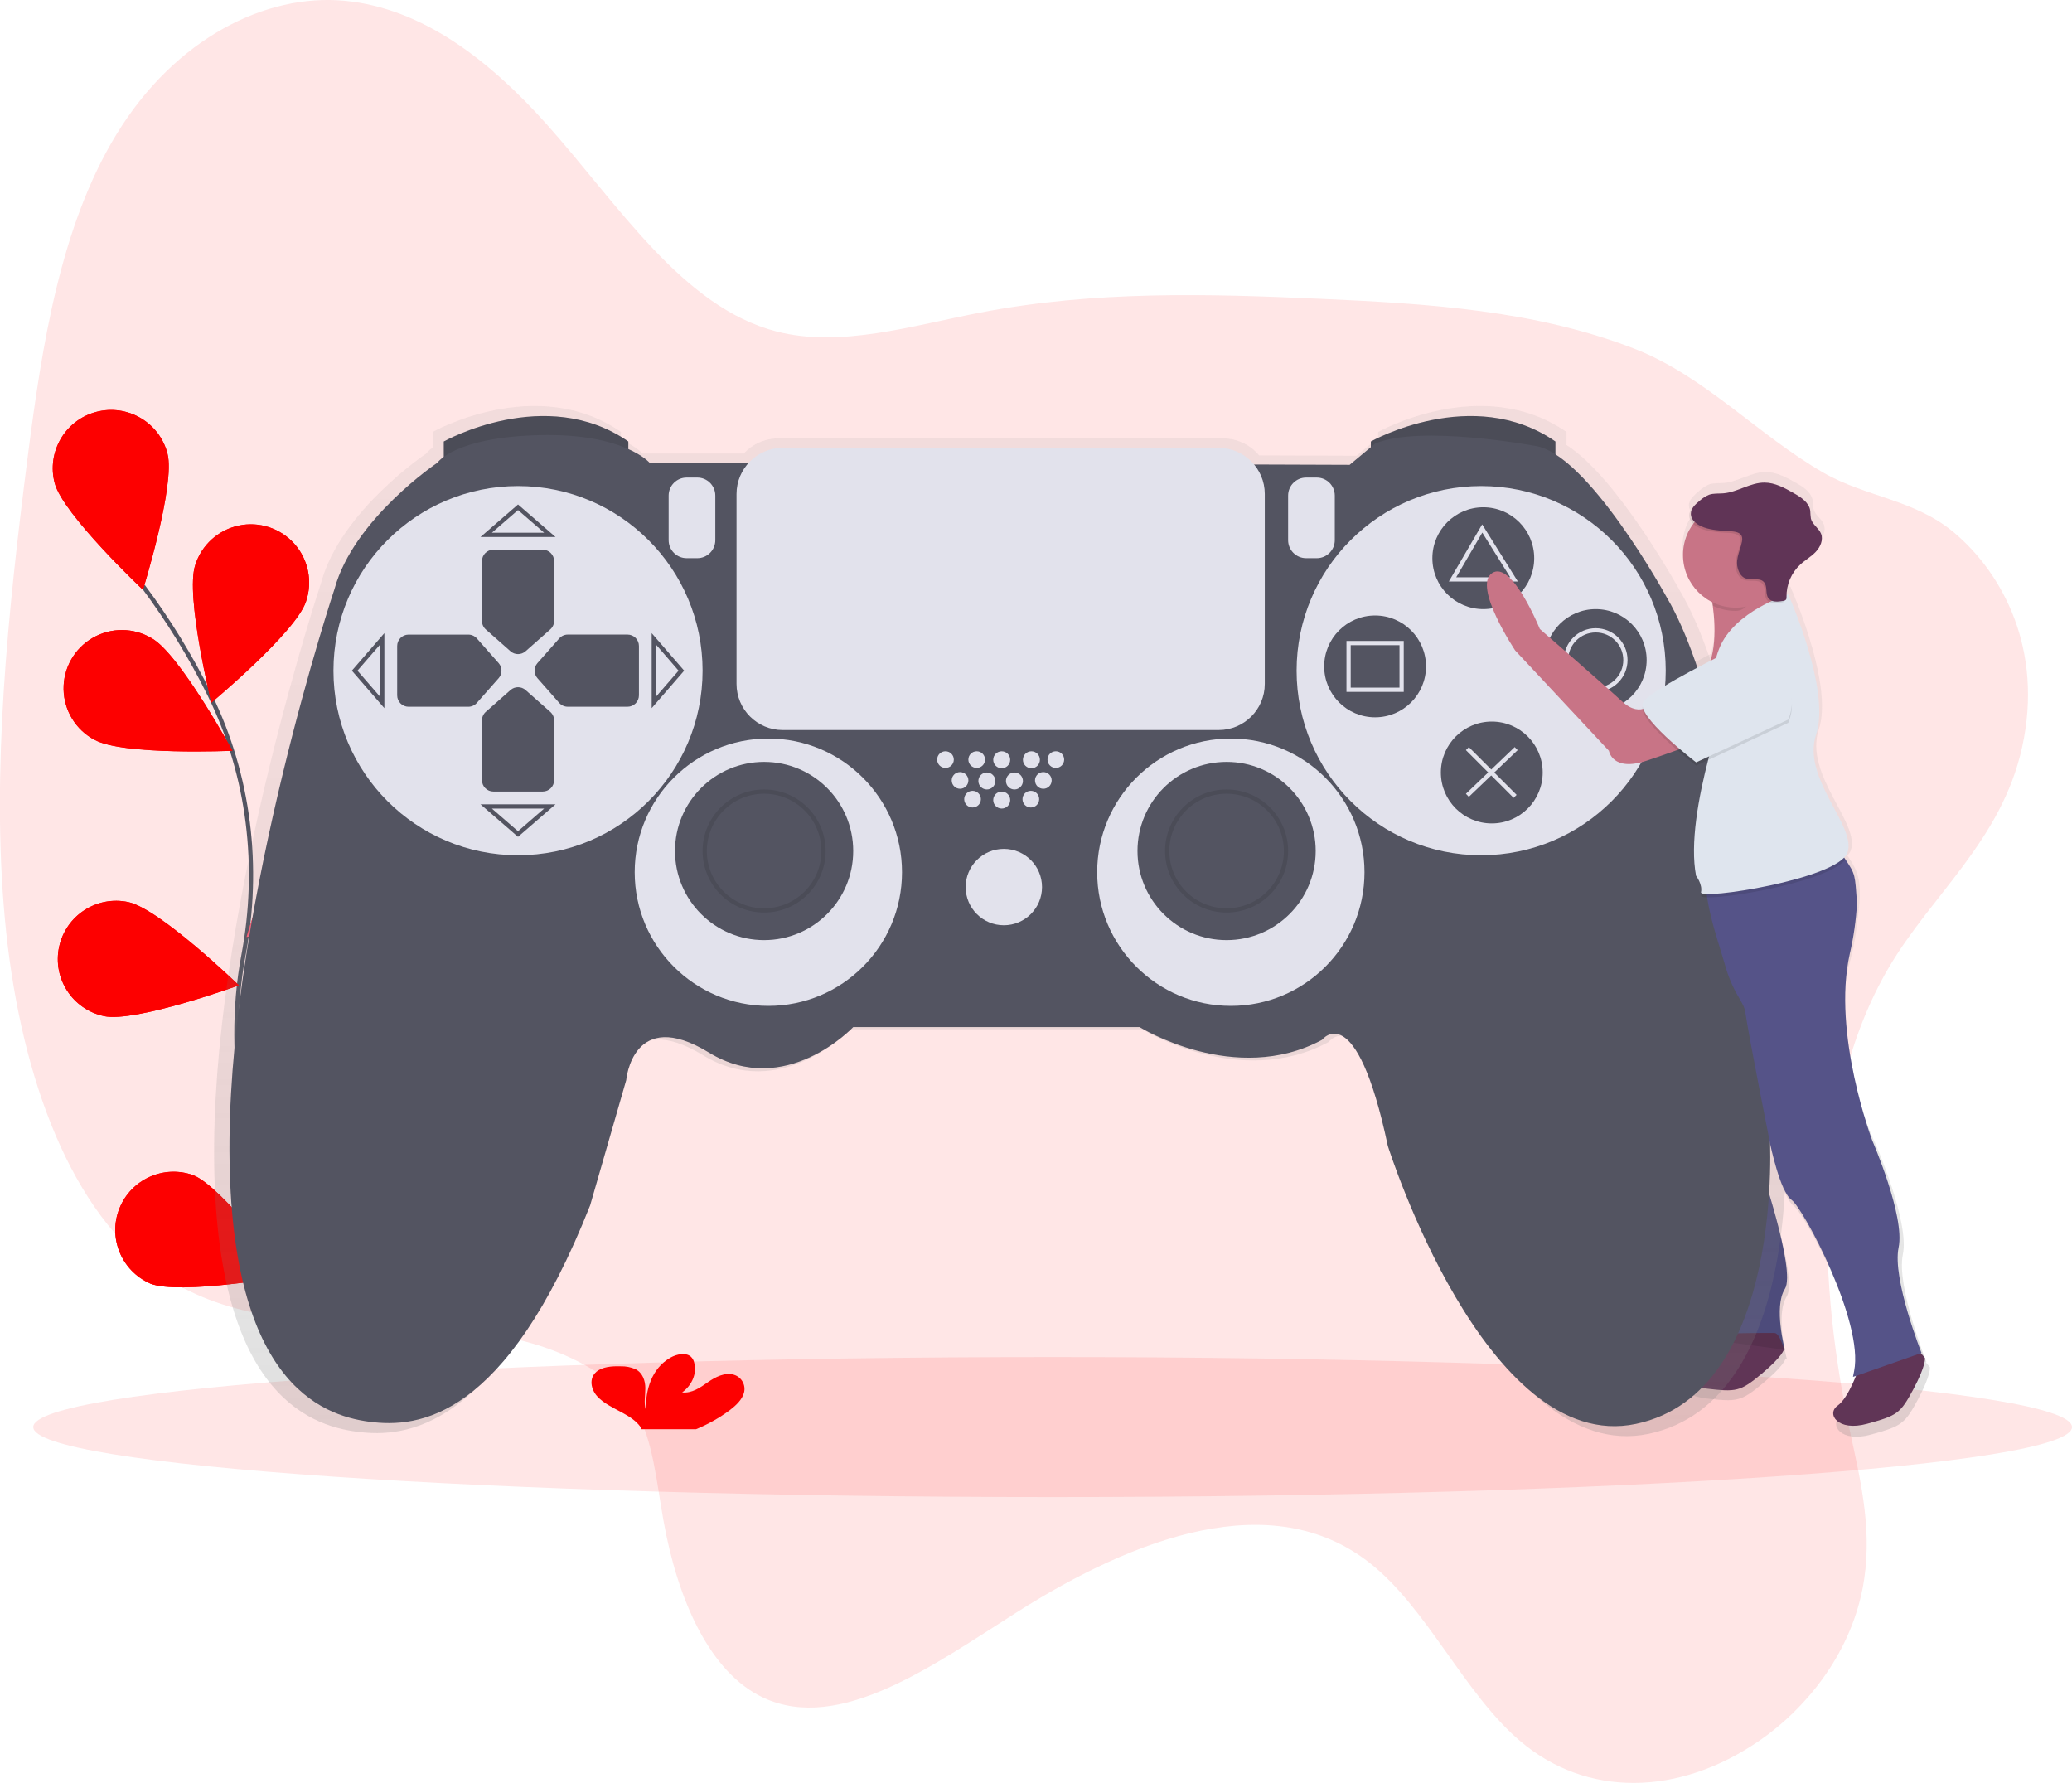
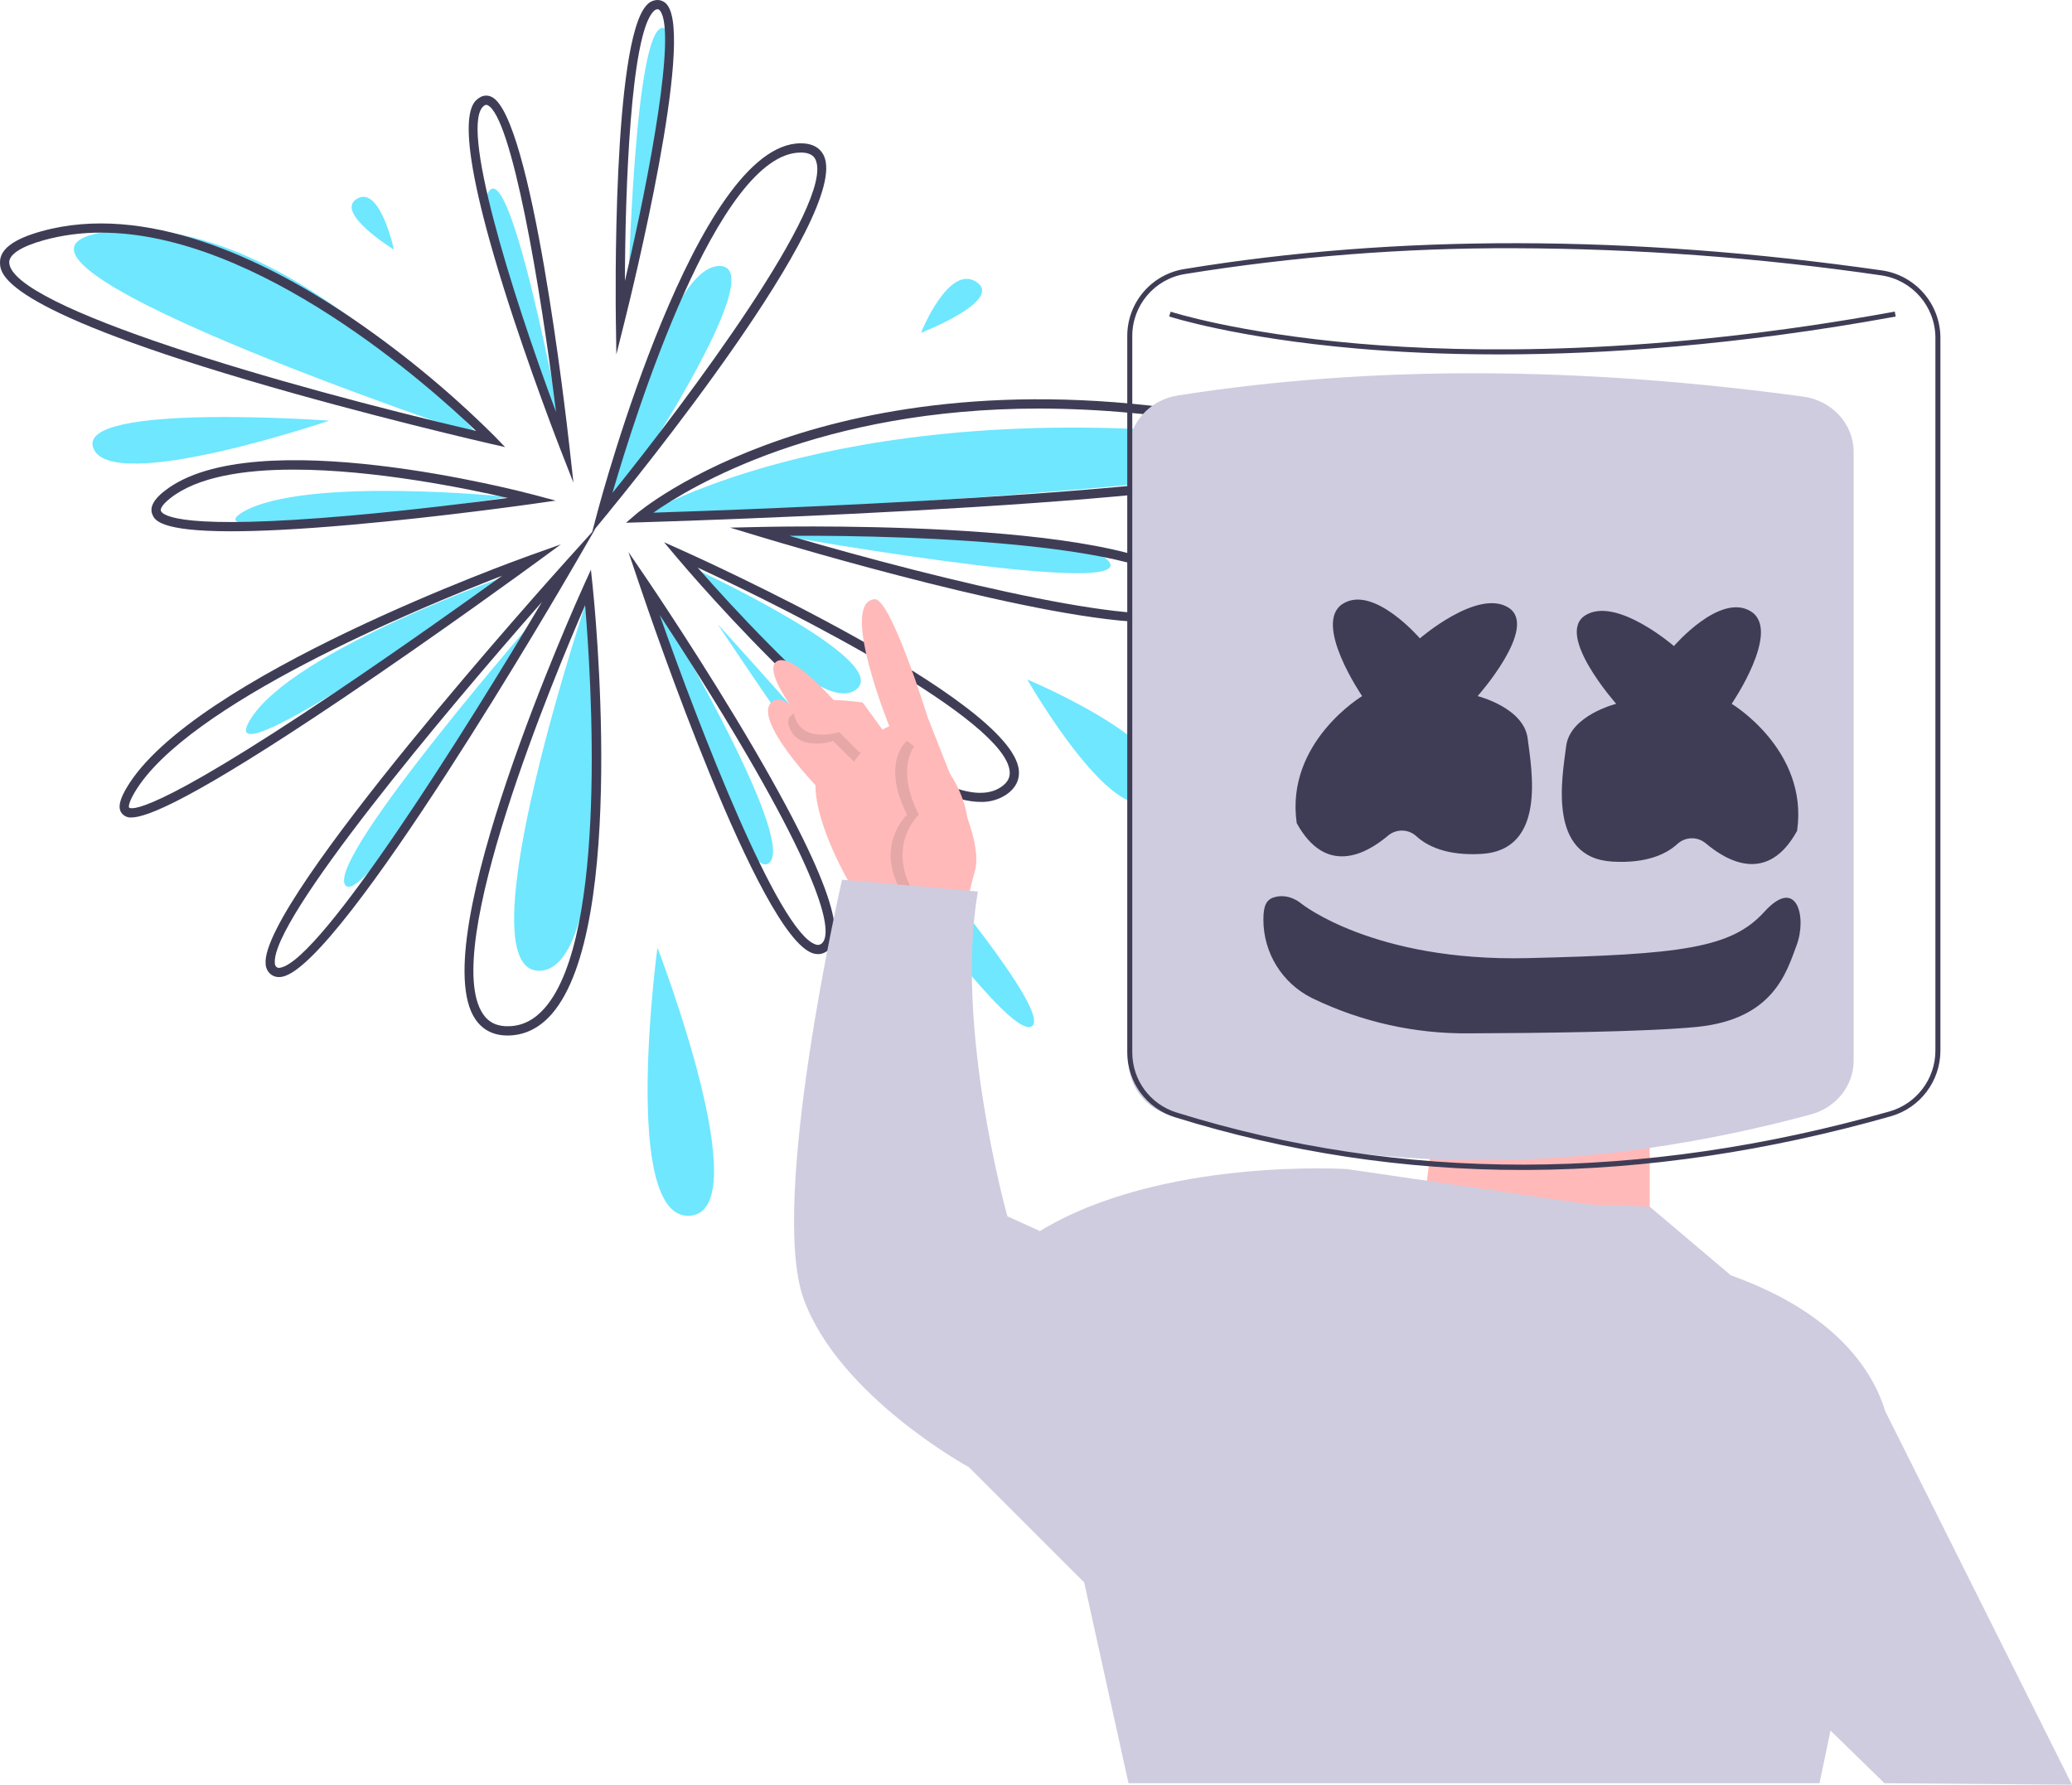
- <svg xmlns="http://www.w3.org/2000/svg" xmlns:xlink="http://www.w3.org/1999/xlink" id="d73490ac-7a9f-41f3-9c2f-a04fe0e68190" data-name="Layer 1" width="976.68" height="840.3" viewBox="0 0 976.68 840.3">
-   <defs>
-     <linearGradient id="40cb4f85-3adc-4f91-8af7-dda2654c63b5" x1="915.78" y1="706.9" x2="915.78" y2="252.26" gradientUnits="userSpaceOnUse">
-       <stop offset="0" stop-color="gray" stop-opacity="0.25" />
-       <stop offset="0.54" stop-color="gray" stop-opacity="0.12" />
-       <stop offset="1" stop-color="gray" stop-opacity="0.1" />
-     </linearGradient>
-     <linearGradient id="f74e0c91-e046-415c-8916-3730a2c068f9" x1="582.97" y1="706.75" x2="582.97" y2="221.19" xlink:href="#40cb4f85-3adc-4f91-8af7-dda2654c63b5" />
-   </defs>
-   <path d="M1002,485.82c-37.95,64.71-32.78,151.72-18,220.09,4.94,22.89,10.69,47,5.57,72.88-6.26,31.6-27.3,56.75-48.39,71.31-38.44,26.55-81.74,26.74-112.74.5-26.79-22.68-43.93-62.84-71.32-84.27-45.83-35.85-110.08-12.18-166.21,23.41-39.71,25.18-83.48,56.95-119.38,40.25-25.26-11.75-40.48-46.09-47.16-83.67-3.23-18.14-5-38-12.95-51.71-4.73-8.15-11.34-13.53-18.21-17.91-62.77-40-149.46-3.61-209.85-49.08-40.79-30.71-63.06-95.42-69.43-165s1.45-144.33,10.86-218c6.69-52.33,15.46-108.4,41.74-151.41,27.8-45.5,70.64-66.46,107.44-63s68.34,28,95.35,58.18c33.75,37.74,63.91,86.2,108.32,97.67,30.25,7.81,63.66-2.67,96.08-8.89,54.19-10.4,107.39-8.86,160.2-6.5,50.56,2.26,101.41,5.34,148.2,23.55,33.11,12.89,58.17,40.64,89,58.38,20.07,11.56,42.95,12.6,61.55,28.19,22.92,19.21,42.37,55.15,32.14,101.3C1055.08,426,1022.18,451.47,1002,485.82Z" transform="translate(-111.66 -29.85)" fill="#fd0000" opacity="0.1" />
-   <path d="M274.41,689.83s-66.72-110.51-48-209.67c7.87-41.62,2.81-84.68-15.86-122.7a329,329,0,0,0-31.43-51.3" transform="translate(-111.66 -29.85)" fill="none" stroke="#535461" stroke-miterlimit="10" stroke-width="2" />
-   <path d="M190.6,243.61c3.85,14.68-11.55,64.22-11.55,64.22s-37.75-35.59-41.61-50.27a27.48,27.48,0,0,1,53.16-14Z" transform="translate(-111.66 -29.85)" fill="#fd0000" />
-   <path d="M255.88,313.39c-4.74,14.42-44.6,47.63-44.6,47.63s-12.35-50.39-7.6-64.81a27.48,27.48,0,1,1,52.2,17.18Z" transform="translate(-111.66 -29.85)" fill="#fd0000" />
-   <path d="M290.43,452.84c-11.37,10-62.55,18.6-62.55,18.6s14.78-49.73,26.15-59.78a27.48,27.48,0,0,1,36.39,41.18Z" transform="translate(-111.66 -29.85)" fill="#fd0000" />
-   <path d="M292.82,564.24c-9.51,11.83-58.5,28.9-58.5,28.9s6.16-51.52,15.67-63.34a27.48,27.48,0,0,1,42.83,34.44Z" transform="translate(-111.66 -29.85)" fill="#fd0000" />
-   <path d="M156.22,378.51c13.21,7.46,65,5.18,65,5.18s-24.8-45.57-38-53a27.48,27.48,0,1,0-27,47.85Z" transform="translate(-111.66 -29.85)" fill="#fd0000" />
-   <path d="M160.66,508.76c14.84,3.17,63.62-14.52,63.62-14.52S187,458.18,172.13,455a27.48,27.48,0,0,0-11.47,53.75Z" transform="translate(-111.66 -29.85)" fill="#fd0000" />
-   <path d="M182.35,634.76c14.09,5.63,65.16-3.56,65.16-3.56s-30.67-41.85-44.76-47.48a27.48,27.48,0,0,0-20.39,51Z" transform="translate(-111.66 -29.85)" fill="#fd0000" />
-   <path d="M190.6,243.61c3.85,14.68-11.55,64.22-11.55,64.22s-37.75-35.59-41.61-50.27a27.48,27.48,0,0,1,53.16-14Z" transform="translate(-111.66 -29.85)" fill="#fd0000" />
-   <path d="M255.88,313.39c-4.74,14.42-44.6,47.63-44.6,47.63s-12.35-50.39-7.6-64.81a27.48,27.48,0,1,1,52.2,17.18Z" transform="translate(-111.66 -29.85)" fill="#fd0000" />
-   <path d="M290.43,452.84c-11.37,10-62.55,18.6-62.55,18.6s14.78-49.73,26.15-59.78a27.48,27.48,0,0,1,36.39,41.18Z" transform="translate(-111.66 -29.85)" fill="#fc6681" />
-   <path d="M292.82,564.24c-9.51,11.83-58.5,28.9-58.5,28.9s6.16-51.52,15.67-63.34a27.48,27.48,0,0,1,42.83,34.44Z" transform="translate(-111.66 -29.85)" fill="#fc6681" />
-   <path d="M156.22,378.51c13.21,7.46,65,5.18,65,5.18s-24.8-45.57-38-53a27.48,27.48,0,1,0-27,47.85Z" transform="translate(-111.66 -29.85)" fill="#fd0000" />
-   <path d="M160.66,508.76c14.84,3.17,63.62-14.52,63.62-14.52S187,458.18,172.13,455a27.48,27.48,0,0,0-11.47,53.75Z" transform="translate(-111.66 -29.85)" fill="#fd0000" />
-   <path d="M182.35,634.76c14.09,5.63,65.16-3.56,65.16-3.56s-30.67-41.85-44.76-47.48a27.48,27.48,0,0,0-20.39,51Z" transform="translate(-111.66 -29.85)" fill="#fd0000" />
-   <ellipse cx="496.18" cy="672.58" rx="480.5" ry="33" fill="#fd0000" opacity="0.1" />
-   <path d="M1021.31,674.16s-.8-1.07-1.91-2.27l.32-.11s-14.28-35.69-11.1-50.76-12.69-51.55-12.69-51.55-23.41-47.94-12.33-86.2a102.72,102.72,0,0,0,2.86-13.73c3.31-22.66,2.14-27.33-3.41-35.61l-.61-.89a7,7,0,0,0,1.59-2.35C988.79,418,961.83,395,969,373.58c6.62-19.85-10.61-60.81-13.17-66.7l0,0-.29-.67-.86.28a20.92,20.92,0,0,1,5.66-13.73l.16-.16c2.38-2.19,5.27-3.8,7.5-6.15l.13-.15c.22-.21.45-.42.66-.64,2.21-2.32,3.72-5.76,2.52-8.74-1.09-2.72-4.15-4.38-4.87-7.22a37.15,37.15,0,0,1-.32-3.85c-.58-4-4.47-6.51-8-8.49-4.39-2.48-9-5-14.07-5.06-6.86,0-13,4.6-19.81,5.17-2.32.2-4.73-.08-6.93.69a15.43,15.43,0,0,0-4.55,2.92,22.38,22.38,0,0,0-2.22,2c-1.54,1.44-2.85,3.14-2.79,5.18a5.64,5.64,0,0,0,1.94,3.85,25.38,25.38,0,0,0,9.19,37.78c.08.55.16,1.11.24,1.7,1,7.51,1.59,18.13-1.08,26.45-11.39,5.87-29.14,15.44-32.32,19.69a3,3,0,0,0-.42,2.49,3.39,3.39,0,0,0-.06,1.19c-2.49.57-5.8,0-9.83-3.68-9.52-8.72-39.65-34.9-39.65-34.9s-13.48-33.31-23-27,11.1,37.28,11.1,37.28L869,381.51s1.59,10.31,18.24,4.76c5.5-1.83,10.47-3.58,14.67-5.09l1,.85c-3.75,21.94-5.69,51.18,8.14,59.76a13.38,13.38,0,0,1,2.3,4.82c-.07.26-.14.53-.2.79a76.15,76.15,0,0,0-2,13.34,42.42,42.42,0,0,0-3.51,18.94l-5.3,75.51s-.79,16.65,4.76,29.34,23,76.14,11.1,80.9l1.13.15c-3.41,3.51-9.15,8.83-13.52,9.88-6.64,1.58-4.78,11.76,9.94,13.46s16.49,1.56,26.84-7.07c9.12-7.6,10.57-11,10.78-11.73l.52.07s-5.55-20.62,0-29.34S941.21,579,941.21,579a171.47,171.47,0,0,1,.75-20.34c2.8,7.33,4.8,12.41,4.8,12.41s4.76,23,10.31,27,34.9,58.69,30.14,82.48l-.55,2.77,1.34-.39.12,0c-1.83,4.53-5.16,11.69-8.84,14.32-5.55,4,0,12.69,14.28,8.72s15.86-4.76,22.21-16.65S1021.31,674.16,1021.31,674.16Z" transform="translate(-111.66 -29.85)" fill="url(#40cb4f85-3adc-4f91-8af7-dda2654c63b5)" />
-   <path d="M916.21,462.4l-3.48-4.29a41.48,41.48,0,0,0-4.91,21.57l-5.18,73.83s-.78,16.28,4.65,28.69,22.49,74.44,10.86,79.09L953,666s-5.43-20.16,0-28.69-12.41-60.48-12.41-60.48-1.55-43.42,13.18-53.51S916.21,462.4,916.21,462.4Z" transform="translate(-111.66 -29.85)" fill="#555388" />
-   <path d="M922.09,658.38s-9.57,11.18-16.05,12.73-4.67,11.49,9.72,13.16,16.12,1.53,26.25-6.91,10.58-11.61,10.58-11.61-2-7.5-4.42-7.66S922.09,658.38,922.09,658.38Z" transform="translate(-111.66 -29.85)" fill="#603556" />
-   <path d="M918.54,464.73l-5.8-6.62a41.48,41.48,0,0,0-4.91,21.57l-5.18,73.83s-.78,16.28,4.65,28.69,22.49,74.44,10.86,79.09L953,666s-5.43-20.16,0-28.69-12.41-60.48-12.41-60.48-1.55-43.42,13.18-53.51S918.54,464.73,918.54,464.73Z" transform="translate(-111.66 -29.85)" opacity="0.1" />
-   <path d="M953.06,565.92s-9.69-190.21-49.47-257.53c0,0-29.17-53.28-53.55-68.82v-6.14c-39.78-27.54-88.73,0-88.73,0v2.72l-10.2,8.5-45.93-.16a22.13,22.13,0,0,0-17.05-8H478.55a22.12,22.12,0,0,0-16.3,7.14h-47.7s-2.81-3.27-10.2-6.56v-3.64c-39.78-27.54-88.73,0-88.73,0v7.39a13.1,13.1,0,0,0-3.06,2.81s-40.29,27-49.47,60.68c0,0-49.47,148.4-50.49,264.67s43.86,132.59,67.31,135.65,65.27-1,106.07-104l17.34-60.17s3.06-35.7,39.78-13.26,69.35-12.24,69.35-12.24H650.15S696,543.48,737.86,521c0,0,16.32-21.42,31.62,51,0,0,46.92,148.91,119.33,133.61S953.06,565.92,953.06,565.92Z" transform="translate(-111.66 -29.85)" fill="url(#f74e0c91-e046-415c-8916-3730a2c068f9)" />
-   <path d="M320.84,248.93v-11s48-27,87,0v10Z" transform="translate(-111.66 -29.85)" fill="#535461" />
-   <path d="M757.84,248.93v-11s48-27,87,0v10Z" transform="translate(-111.66 -29.85)" fill="#535461" />
-   <path d="M320.84,248.93v-11s48-27,87,0v10Z" transform="translate(-111.66 -29.85)" opacity="0.1" />
-   <path d="M757.84,248.93v-11s48-27,87,0v10Z" transform="translate(-111.66 -29.85)" opacity="0.1" />
-   <path d="M464.84,247.93h-47s-12-14-52-13-48,13-48,13-39.5,26.5-48.5,59.5c0,0-48.5,145.5-49.5,259.5s43,130,66,133,64-1,104-102l17-59s3-35,39-13,68-12,68-12h135s45,28,86,6c0,0,16-21,31,50,0,0,46,146,117,131s63-137,63-137-9.5-186.5-48.5-252.5c0,0-37.5-68.5-62.5-71.5,0,0-54-10-75-1l-12,10Z" transform="translate(-111.66 -29.85)" fill="#535461" />
-   <circle cx="244.18" cy="316.08" r="87" fill="#e2e2ec" />
-   <circle cx="698.18" cy="316.08" r="87" fill="#e2e2ec" />
-   <path d="M371,326.53,359.4,336.79a5.38,5.38,0,0,1-7.11,0l-11.62-10.26a5.37,5.37,0,0,1-1.82-4V294.3a5.38,5.38,0,0,1,5.38-5.37h23.25a5.37,5.37,0,0,1,5.38,5.38v28.2A5.37,5.37,0,0,1,371,326.53Z" transform="translate(-111.66 -29.85)" fill="#535461" />
-   <path d="M371,365.32,359.4,355.07a5.38,5.38,0,0,0-7.11,0l-11.62,10.26a5.37,5.37,0,0,0-1.82,4v28.2a5.37,5.37,0,0,0,5.38,5.38h23.25a5.37,5.37,0,0,0,5.38-5.37v-28.2A5.37,5.37,0,0,0,371,365.32Z" transform="translate(-111.66 -29.85)" fill="#535461" />
-   <path d="M336.45,361.11l10.26-11.62a5.38,5.38,0,0,0,0-7.11l-10.26-11.62a5.38,5.38,0,0,0-4-1.82h-28.2a5.38,5.38,0,0,0-5.37,5.38v23.25a5.37,5.37,0,0,0,5.38,5.38h28.2A5.37,5.37,0,0,0,336.45,361.11Z" transform="translate(-111.66 -29.85)" fill="#535461" />
-   <path d="M375.24,361.11,365,349.48a5.37,5.37,0,0,1,0-7.11l10.26-11.62a5.37,5.37,0,0,1,4-1.82h28.2a5.37,5.37,0,0,1,5.38,5.38v23.25a5.37,5.37,0,0,1-5.37,5.38h-28.2A5.37,5.37,0,0,1,375.24,361.11Z" transform="translate(-111.66 -29.85)" fill="#535461" />
-   <polygon points="229.18 252.08 259.18 252.08 244.18 239.08 229.18 252.08" fill="none" stroke="#535461" stroke-miterlimit="10" stroke-width="2" />
-   <polygon points="229.18 380.08 259.18 380.08 244.18 393.08 229.18 380.08" fill="none" stroke="#535461" stroke-miterlimit="10" stroke-width="2" />
-   <polygon points="180.18 301.08 180.18 331.08 167.18 316.08 180.18 301.08" fill="none" stroke="#535461" stroke-miterlimit="10" stroke-width="2" />
-   <polygon points="308.18 301.08 308.18 331.08 321.18 316.08 308.18 301.08" fill="none" stroke="#535461" stroke-miterlimit="10" stroke-width="2" />
-   <circle cx="362.18" cy="411.08" r="63" fill="#e2e2ec" />
-   <circle cx="360.18" cy="401.08" r="42" fill="#535461" />
-   <circle cx="580.18" cy="411.08" r="63" fill="#e2e2ec" />
-   <circle cx="578.18" cy="401.08" r="42" fill="#535461" />
-   <circle cx="360.18" cy="401.08" r="28" fill="none" stroke="#000" stroke-miterlimit="10" stroke-width="2" opacity="0.1" />
-   <circle cx="578.18" cy="401.08" r="28" fill="none" stroke="#000" stroke-miterlimit="10" stroke-width="2" opacity="0.1" />
-   <circle cx="473.18" cy="418.08" r="18" fill="#e2e2ec" />
-   <circle cx="445.67" cy="358" r="3.93" fill="#e2e2ec" />
-   <circle cx="460.39" cy="358" r="3.93" fill="#e2e2ec" />
-   <circle cx="458.43" cy="376.65" r="3.93" fill="#e2e2ec" />
-   <circle cx="472.18" cy="377.08" r="4" fill="#e2e2ec" />
-   <circle cx="485.91" cy="376.65" r="3.93" fill="#e2e2ec" />
-   <circle cx="452.54" cy="367.82" r="3.93" fill="#e2e2ec" />
-   <circle cx="465.18" cy="368.08" r="4" fill="#e2e2ec" />
-   <circle cx="478.18" cy="368.08" r="4" fill="#e2e2ec" />
-   <circle cx="491.8" cy="367.82" r="3.93" fill="#e2e2ec" />
-   <circle cx="472.18" cy="358.08" r="4" fill="#e2e2ec" />
-   <circle cx="486.18" cy="358.08" r="4" fill="#e2e2ec" />
-   <circle cx="497.69" cy="358" r="3.93" fill="#e2e2ec" />
-   <rect x="315.18" y="225.08" width="22" height="38" rx="8.5" ry="8.5" fill="#e2e2ec" />
-   <rect x="607.18" y="225.08" width="22" height="38" rx="8.5" ry="8.5" fill="#e2e2ec" />
-   <circle cx="699.18" cy="263.08" r="24" fill="#535461" />
-   <circle cx="648.18" cy="314.08" r="24" fill="#535461" />
-   <circle cx="752.18" cy="311.08" r="24" fill="#535461" />
-   <circle cx="703.18" cy="364.08" r="24" fill="#535461" />
-   <rect x="347.18" y="211.08" width="249" height="133" rx="21.75" ry="21.75" fill="#e2e2ec" />
-   <polygon points="684.68 273.08 698.68 249.08 713.68 273.08 684.68 273.08" fill="none" stroke="#e2e2ec" stroke-miterlimit="10" stroke-width="2" />
-   <rect x="635.68" y="303.08" width="25" height="22" fill="none" stroke="#e2e2ec" stroke-miterlimit="10" stroke-width="2" />
-   <circle cx="752.18" cy="311.08" r="14" fill="none" stroke="#e2e2ec" stroke-miterlimit="10" stroke-width="2" />
-   <line x1="691.68" y1="352.83" x2="714.18" y2="375.33" fill="none" stroke="#e2e2ec" stroke-miterlimit="10" stroke-width="2" />
-   <line x1="714.68" y1="352.83" x2="691.68" y2="374.83" fill="none" stroke="#e2e2ec" stroke-miterlimit="10" stroke-width="2" />
-   <path d="M455.65,694.48c3-2.29,5.85-5,6.72-8.27a7,7,0,0,0-4.69-8.42c-4.31-1.34-8.91,1.09-12.41,3.55s-7.49,5.27-12.06,4.75c4.73-3.42,7-9,5.68-14a5.43,5.43,0,0,0-1.58-2.85c-2.39-2.09-6.73-1.19-9.59.45-9.11,5.23-11.65,15.32-11.7,24.41-.92-3.28-.14-6.69-.17-10.06s-1.15-7.09-4.63-8.9a16.55,16.55,0,0,0-7.06-1.35c-4.09-.12-8.66.21-11.45,2.66-3.47,3-2.57,8.13.45,11.47s7.62,5.44,11.85,7.75c3.23,1.76,6.49,3.81,8.47,6.59a6,6,0,0,1,.63,1.18h25.67A73.8,73.8,0,0,0,455.65,694.48Z" transform="translate(-111.66 -29.85)" fill="#fd0000" />
-   <path d="M987.94,674.49s-4.65,14-10.08,17.84,0,12.41,14,8.53,15.51-4.65,21.71-16.28,5.43-14.73,5.43-14.73-4.65-6.2-7-5.43S987.94,674.49,987.94,674.49Z" transform="translate(-111.66 -29.85)" fill="#603556" />
-   <path d="M959.25,326.31s-62.81,34.89-48.08,24.81c9.9-6.77,9.3-24.74,7.84-35.81-.46-3.45-1-6.23-1.33-7.79-.19-.88-.31-1.37-.31-1.37s30.46-18.28,28.75-7.29h0c0,.1,0,.2-.05.3a11.85,11.85,0,0,0-.23,2.23C945.63,312.69,959.25,326.31,959.25,326.31Z" transform="translate(-111.66 -29.85)" fill="#c87486" />
-   <path d="M891,360.43s-5.43,8.53-14.73,0-38.77-34.12-38.77-34.12S824.32,293.74,815,299.95s10.86,36.45,10.86,36.45l44.2,47.3s1.55,10.08,17.84,4.65,27.92-10.08,27.92-10.08Z" transform="translate(-111.66 -29.85)" fill="#c87486" />
-   <path d="M915.83,439.53" transform="translate(-111.66 -29.85)" fill="none" />
-   <path d="M1017.41,667.51l-31,10.86-1.31.38.54-2.71c4.65-23.26-24-76.77-29.47-80.65S946.07,569,946.07,569s-10.16-51.18-11.71-62c-.39-2.71-1.81-4.87-3.53-7.85a62.12,62.12,0,0,1-6-14.36c-3.41-12-11.36-33.3-8.44-45.35.59-2.45-1.82,3.81-1,1.42l.47-1.32L978.64,431a46.9,46.9,0,0,1,2.92,3.95C986.31,442,986,442,987,455.4a138.26,138.26,0,0,1-3.41,24c-8.45,37.63,10.61,88,10.61,88s15.51,35.67,12.41,50.4S1017.41,667.51,1017.41,667.51Z" transform="translate(-111.66 -29.85)" fill="#555388" />
-   <path d="M981.56,434.94c-9.29,11.65-68.8,20.7-68.06,17a7.86,7.86,0,0,0-.28-3.82,75.69,75.69,0,0,1,2.14-7.27l.47-1.32L978.64,431A46.9,46.9,0,0,1,981.56,434.94Z" transform="translate(-111.66 -29.85)" opacity="0.1" />
-   <path d="M954.6,310S929,317.78,922,335.62s5.31,18.81,5.31,18.81-22,58-16.17,88.2c0,0,3.1,3.88,2.33,7.75s64.36-6.2,69-18.61-21.71-34.89-14.73-55.83S954.6,310,954.6,310Z" transform="translate(-111.66 -29.85)" fill="#dfe5ee" />
-   <path d="M946.07,300.72a2.45,2.45,0,0,1-.23.67c-1.06,2-4.43-.19-3.26,2.81-4.5,4.52-5.92,13.57-12.79,13.57A24.66,24.66,0,0,1,919,315.32c-.46-3.45-1-6.23-1.33-7.79,3-1.78,27-15.68,28.44-8.66h0A4.61,4.61,0,0,1,946.07,300.72Z" transform="translate(-111.66 -29.85)" opacity="0.1" />
-   <circle cx="818.12" cy="261.57" r="24.81" fill="#c87486" />
-   <path d="M954.6,370.51l-43.42,20.16S881.71,368.19,886.36,362s41.1-24,41.1-24S964.68,345.7,954.6,370.51Z" transform="translate(-111.66 -29.85)" opacity="0.1" />
-   <path d="M954.6,369l-43.42,20.16s-29.47-22.49-24.81-28.69,41.1-24,41.1-24S964.68,344.15,954.6,369Z" transform="translate(-111.66 -29.85)" fill="#dfe5ee" />
-   <path d="M922.62,280.79c-3.79-.38-7.71-.8-11-2.71-1.91-1.1-3.66-2.92-3.72-5.13-.07-2.6,2.12-4.63,4.13-6.28a15.08,15.08,0,0,1,4.45-2.85c2.15-.75,4.5-.48,6.77-.67,6.68-.56,12.66-5.1,19.37-5.06,4.93,0,9.46,2.52,13.75,4.95,3.43,1.94,7.24,4.4,7.81,8.3a36.31,36.31,0,0,0,.31,3.76c.71,2.78,3.7,4.4,4.77,7.06,1.17,2.91-.31,6.28-2.47,8.55s-5,3.83-7.27,5.95A20.38,20.38,0,0,0,953,312a2,2,0,0,1-.17,1.11,1.94,1.94,0,0,1-1.4.7c-2.47.46-5.52.71-7-1.33s-.31-5.44-2-7.45c-2.15-2.59-6.67-.53-9.58-2.23a5.82,5.82,0,0,1-2.2-2.63C928.25,295,931,290.94,932,286,933.17,280.23,926.69,281.2,922.62,280.79Z" transform="translate(-111.66 -29.85)" opacity="0.1" />
-   <path d="M923.4,280c-3.79-.38-7.71-.8-11-2.71-1.91-1.1-3.66-2.92-3.72-5.13-.07-2.6,2.12-4.63,4.13-6.28a15.08,15.08,0,0,1,4.45-2.85c2.15-.75,4.5-.48,6.77-.67,6.68-.56,12.66-5.1,19.37-5.06,4.93,0,9.46,2.52,13.75,4.95,3.43,1.94,7.24,4.4,7.81,8.3a36.31,36.31,0,0,0,.31,3.76c.71,2.78,3.7,4.4,4.77,7.06,1.17,2.91-.31,6.28-2.47,8.55s-5,3.83-7.27,5.95a20.38,20.38,0,0,0-6.53,15.38,2,2,0,0,1-.17,1.11,1.94,1.94,0,0,1-1.4.7c-2.47.46-5.52.71-7-1.33s-.31-5.44-2-7.45c-2.15-2.59-6.67-.53-9.58-2.23a5.82,5.82,0,0,1-2.2-2.63c-2.42-5.18.34-9.27,1.34-14.26C933.94,279.45,927.46,280.43,923.4,280Z" transform="translate(-111.66 -29.85)" fill="#603456" />
+ <svg xmlns="http://www.w3.org/2000/svg" id="a36533cd-eb13-4bd5-8e12-9c43fd701efb" data-name="Layer 1" width="885.587" height="762.892" viewBox="0 0 885.587 762.892">
+   <path d="M376.948,313.578S282.232,346.2,264.068,376.313,376.948,313.578,376.948,313.578Z" transform="translate(-157.2063 -68.55376)" fill="#6ee7ff" />
+   <path d="M213.297,417.997a4.615,4.615,0,0,1-3.593-1.326c-2.947-2.654-.538-7.672,1.528-11.217,27.71-47.501,167.04-97.558,172.956-99.666l12.742-4.538-10.91,7.993c-.403.296-40.936,29.965-82.43,57.917C239.079,410.618,219.927,417.997,213.297,417.997Zm158.508-103.33c-36.585,14.161-135.179,55.096-157.158,92.778-2.927,5.017-2.308,6.277-2.3,6.288.592.639,8.08,4.649,88.551-49.525C328.951,345.323,356.626,325.602,371.805,314.667Z" transform="translate(-157.2063 -68.55376)" fill="#3f3d56" />
+   <path d="M374.895,280.994s-87.284-8.972-113.763,6.36S374.895,280.994,374.895,280.994Z" transform="translate(-157.2063 -68.55376)" fill="#6ee7ff" />
+   <path d="M255.955,295.659c-30.553,0-32.65-4.898-33.611-7.137-1.92-4.481,3.423-8.7,5.179-10.086,37.886-29.912,152.959.316,157.839,1.617l9.359,2.496-9.589,1.369c-.386.055-38.941,5.539-77.849,8.972C284.591,294.892,268.044,295.659,255.955,295.659ZM282.729,269.3c-21.52,0-41.207,3.117-52.756,12.236-3.485,2.751-4.35,4.607-3.996,5.427.886,2.065,9.34,8.309,80.958,1.99,26.688-2.355,53.207-5.677,67.292-7.54C356.181,277.259,317.114,269.3,282.729,269.3Z" transform="translate(-157.2063 -68.55376)" fill="#3f3d56" />
+   <path d="M399.874,265.621s-43.904-105.418-33.266-115.853S399.874,265.621,399.874,265.621Z" transform="translate(-157.2063 -68.55376)" fill="#6ee7ff" />
+   <path d="M402.302,274.894l-5.459-13.949c-.133-.342-13.49-34.558-24.497-69.784-22.672-72.549-13.379-78.744-10.326-80.78a5.14,5.14,0,0,1,5.247-.443c17.124,7.979,31.768,135.549,33.382,150.069Zm-37.276-161.521a1.466,1.466,0,0,0-.814.296c-10.91,7.274,11.208,78.888,30.651,131.011-6.669-53.746-18.95-126.353-29.266-131.161A1.342,1.342,0,0,0,365.026,113.374Z" transform="translate(-157.2063 -68.55376)" fill="#3f3d56" />
+   <path d="M416.468,288.803s23.564-106.554,48.251-106.554S416.468,288.803,416.468,288.803Z" transform="translate(-157.2063 -68.55376)" fill="#6ee7ff" />
+   <path d="M410.251,296.156l2.331-8.773c1.712-6.434,42.399-157.573,86.878-157.573,6.098,0,8.728,2.861,9.863,5.26,11.86,25.118-82.506,140.95-93.304,154.075ZM499.46,133.762c-35.502,0-70.793,112.209-80.47,145.466C450.832,239.666,514.299,154.868,505.749,136.758,505.398,136.017,504.334,133.762,499.46,133.762Z" transform="translate(-157.2063 -68.55376)" fill="#3f3d56" />
+   <path d="M430.3,289.866s81.016-51.196,247-35.568S430.3,289.866,430.3,289.866Z" transform="translate(-157.2063 -68.55376)" fill="#6ee7ff" />
+   <path d="M424.773,292.001l4.241-3.636c.859-.736,21.512-18.194,62.894-32.234,38.08-12.922,101.559-25.095,187.714-9.707,36.4,6.5,41.126,11.344,40.809,15.609-.313,4.214-1.046,14.085-146.479,23.235-71.068,4.471-142.88,6.551-143.598,6.572Zm176.659-48.811c-93.582,0-148.908,33.251-164.95,44.508,18.99-.608,78.369-2.67,137.232-6.374,135.14-8.503,142.644-17.804,142.776-19.582.015-.19-.085-4.734-37.561-11.427A440.497,440.497,0,0,0,601.432,243.19Z" transform="translate(-157.2063 -68.55376)" fill="#3f3d56" />
+   <path d="M481.676,295.87S623.587,293.976,631.56,309.129,481.676,295.87,481.676,295.87Z" transform="translate(-157.2063 -68.55376)" fill="#6ee7ff" />
+   <path d="M649.733,334.59c-45.297,0-154.178-32.526-168.63-36.905l-11.842-3.588,12.371-.278c18.153-.406,177.641-3.06,187.674,29.05,1.189,3.803-.189,6.244-1.555,7.621C664.894,333.37,658.505,334.59,649.733,334.59ZM494.62,297.589c66.565,19.509,158.993,41.552,170.324,30.118.614-.619,1.235-1.595.59-3.66C658.407,301.236,549.63,297.216,494.62,297.589Z" transform="translate(-157.2063 -68.55376)" fill="#3f3d56" />
+   <path d="M454.012,311.602s85.715,39.618,68.966,51.808S454.012,311.602,454.012,311.602Z" transform="translate(-157.2063 -68.55376)" fill="#6ee7ff" />
+   <path d="M576.385,411.343c-41.463,0-125.887-99.73-129.814-104.397l-5.558-6.606,7.879,3.531c5.749,2.577,140.829,63.466,143.785,93.964.392,4.045-1.384,7.582-5.133,10.229A18.882,18.882,0,0,1,576.385,411.343ZM455.415,311.189c32.6,37.402,105.133,111.099,129.849,93.647,2.632-1.857,3.738-3.961,3.481-6.62C586.618,376.288,498.347,331.072,455.415,311.189Z" transform="translate(-157.2063 -68.55376)" fill="#3f3d56" />
+   <path d="M596.284,359.026s71.136,29.64,55.328,49.4S596.284,359.026,596.284,359.026Z" transform="translate(-157.2063 -68.55376)" fill="#6ee7ff" />
+   <path d="M463.892,335.314S612.092,497.346,598.26,507.226,463.892,335.314,463.892,335.314Z" transform="translate(-157.2063 -68.55376)" fill="#6ee7ff" />
+   <path d="M436.228,323.458S498.624,427.378,485.89,437.481,436.228,323.458,436.228,323.458Z" transform="translate(-157.2063 -68.55376)" fill="#6ee7ff" />
+   <path d="M506.853,476.409a7.308,7.308,0,0,1-2.289-.384c-22.875-7.514-68.979-142.497-74.16-157.864l-4.608-13.666,8.114,11.924c.241.356,24.494,36.052,46.015,72.982,39.786,68.269,36.488,81.694,30.547,85.853A6.221,6.221,0,0,1,506.853,476.409Zm-67.678-144.954c16.817,47.739,50.674,135.577,66.622,140.817a2.505,2.505,0,0,0,2.41-.257c3.265-2.285,6.713-14.715-31.687-80.61C462.896,368.027,448.169,345.137,439.175,331.454Z" transform="translate(-157.2063 -68.55376)" fill="#3f3d56" />
+   <path d="M409.831,319.506S353.674,485.209,388.134,483.501,409.831,319.506,409.831,319.506Z" transform="translate(-157.2063 -68.55376)" fill="#6ee7ff" />
+   <path d="M374.156,511.193c-6.048,0-10.698-2.364-13.832-7.034-22.232-33.135,43.626-179.265,46.44-185.47l3.005-6.622.76,7.231c.623,5.917,14.886,145.366-17.423,182.62-5.108,5.887-11.184,9.002-18.06,9.257C374.746,511.188,374.449,511.193,374.156,511.193Zm33.137-183.908c-13.02,29.937-62.072,147.271-43.686,174.672,2.505,3.736,6.198,5.467,11.293,5.27,5.82-.216,10.799-2.8,15.221-7.898C417.128,468.188,409.832,357.374,407.292,327.285Z" transform="translate(-157.2063 -68.55376)" fill="#3f3d56" />
+   <path d="M390.435,327.743S296.17,435.558,304.797,446.913,390.435,327.743,390.435,327.743Z" transform="translate(-157.2063 -68.55376)" fill="#6ee7ff" />
+   <path d="M276.438,486.217a5.521,5.521,0,0,1-3.456-1.144,6.086,6.086,0,0,1-2.242-4.492c-2.368-26.784,123.11-166.35,128.452-172.278l12.632-14.015L402.37,310.616c-4.029,6.958-98.958,170.476-124.521,175.459A7.39,7.39,0,0,1,276.438,486.217Zm112.36-160.291C347.225,373.143,273.032,461.639,274.676,480.233a2.163,2.163,0,0,0,.733,1.721,1.924,1.924,0,0,0,1.683.241C294.759,478.753,356.472,380.33,388.798,325.927Z" transform="translate(-157.2063 -68.55376)" fill="#3f3d56" />
+   <path d="M362.142,255.143s-82.183-97.076-158.179-87.668S362.142,255.143,362.142,255.143Z" transform="translate(-157.2063 -68.55376)" fill="#6ee7ff" />
+   <path d="M373.096,259.679l-6.468-1.478c-.519-.119-52.461-12.032-103.813-27.229-105.156-31.119-105.496-45.429-105.606-50.13-.135-5.673,5.64-10.061,17.657-13.415,44.593-12.447,94.945,12.071,129.32,34.837a429.998,429.998,0,0,1,64.305,52.639Zm-172.711-91.679a90.663,90.663,0,0,0-24.459,3.233c-9.606,2.68-14.849,6.059-14.768,9.514.45,18.972,117.068,52.802,199.539,72.028C341.202,234.074,267.548,168,200.385,168Z" transform="translate(-157.2063 -68.55376)" fill="#3f3d56" />
+   <path d="M297.908,248.37s-108.68-7.904-100.776,11.856S297.908,248.37,297.908,248.37Z" transform="translate(-157.2063 -68.55376)" fill="#6ee7ff" />
+   <path d="M325.572,175.258s-5.928-27.664-15.808-21.736S325.572,175.258,325.572,175.258Z" transform="translate(-157.2063 -68.55376)" fill="#6ee7ff" />
+   <path d="M425.688,194.832S452.803,80.893,440.514,80.475,425.688,194.832,425.688,194.832Z" transform="translate(-157.2063 -68.55376)" fill="#6ee7ff" />
+   <path d="M420.642,220.058,420.42,204.927c-.071-4.86-1.578-119.207,13.288-134.296a6.239,6.239,0,0,1,4.496-2.077,5.26,5.26,0,0,1,4.234,2.168c11.439,14.652-15.065,122.416-18.126,134.656ZM438.204,72.506c-.197,0-.795,0-1.681.899-9.818,9.965-12.097,76.256-12.23,115.243,10.883-46.455,21.975-106.6,15.03-115.494A1.333,1.333,0,0,0,438.204,72.506Z" transform="translate(-157.2063 -68.55376)" fill="#3f3d56" />
+   <path d="M550.836,210.826s11.856-29.64,23.712-21.736S550.836,210.826,550.836,210.826Z" transform="translate(-157.2063 -68.55376)" fill="#6ee7ff" />
+   <path d="M438.204,473.634S422.396,590.218,452.036,588.242,438.204,473.634,438.204,473.634Z" transform="translate(-157.2063 -68.55376)" fill="#6ee7ff" />
+   <path d="M520.894,447.121S505.748,421.878,505.748,404.208c0,0-26.505-27.767-18.932-35.34s23.981,21.457,23.981,21.457S480.505,356.246,489.34,351.197s37.865,32.816,37.865,32.816l10.097-5.049s-21.447-52.897-6.311-54.273c6.942-.631,22.719,50.486,22.719,50.486l16.408,41.651s6.311,15.146,3.786,23.981a166.569,166.569,0,0,0-3.786,16.408Z" transform="translate(-157.2063 -68.55376)" fill="#ffb9b9" />
+   <path d="M560.021,453.432s8.835-13.884,5.638-35.083-20.783-33.073-20.783-33.073-11.359,8.835,0,31.554c0,0-13.884,12.622-2.524,32.816" transform="translate(-157.2063 -68.55376)" opacity="0.1" />
+   <path d="M565.069,453.432s8.835-13.884,5.638-35.083-20.783-33.073-20.783-33.073-11.359,8.835,0,31.554c0,0-13.884,12.622-2.524,32.816" transform="translate(-157.2063 -68.55376)" fill="#ffb9b9" />
+   <path d="M530.36,383.382,523.418,372.654s-32.816-5.049-29.029,6.311,18.932,6.311,18.932,6.311l8.835,8.835Z" transform="translate(-157.2063 -68.55376)" opacity="0.1" />
+   <path d="M536.04,382.751l-10.097-13.884s-32.816-5.049-29.029,6.311,18.932,6.311,18.932,6.311l8.835,8.835Z" transform="translate(-157.2063 -68.55376)" fill="#ffb9b9" />
+   <polygon points="612.963 480.17 606.652 530.656 705.1 536.967 705.1 476.384 612.963 480.17" fill="#ffb9b9" />
+   <path d="M1042.794,831.446,962.955,671.77c-4.77-15.794-19.664-41.517-65.94-58.045L862.306,584.363l-25.874-.929L732.935,568.288s-79.516-5.049-131.264,26.505L587.788,588.482s-22.719-80.778-12.622-138.837l-58.059-5.049s-31.554,137.575-16.408,179.226,70.681,71.943,70.681,71.943l49.224,49.224,18.932,85.826H934.88l4.7-22.519,23.068,22.519Z" transform="translate(-157.2063 -68.55376)" fill="#cfcce0" />
+   <path d="M931.166,544.944c-92.988,25.11-184.381,26.885-273.844.387-10.516-3.115-17.706-12.348-17.706-22.828V261.167c0-11.693,8.898-21.668,21.023-23.57,84.393-13.235,173.797-12.21,267.305.494,12.355,1.679,21.527,11.768,21.527,23.644V521.95C949.471,532.65,941.983,542.023,931.166,544.944Z" transform="translate(-157.2063 -68.55376)" fill="#cfcce0" />
+   <path d="M739.396,366.112s-21.388-31.259-8.226-39.485,32.904,14.807,32.904,14.807,24.678-21.388,37.84-13.162-13.162,37.84-13.162,37.84,19.742,4.936,21.388,18.097,8.226,47.711-19.742,49.356c-14.983.881-23.356-3.431-27.901-7.625a9.169,9.169,0,0,0-12.077-.143c-9.484,7.99-26.565,17.201-38.992-5.393C706.492,385.855,739.396,366.112,739.396,366.112Z" transform="translate(-157.2063 -68.55376)" fill="#3f3d56" />
+   <path d="M897.336,369.403s21.388-31.259,8.226-39.485-32.904,14.807-32.904,14.807-24.678-21.388-37.84-13.162,13.162,37.84,13.162,37.84-19.742,4.936-21.388,18.097-8.226,47.711,19.742,49.356c14.983.881,23.356-3.431,27.901-7.625a9.169,9.169,0,0,1,12.077-.143c9.484,7.99,26.565,17.201,38.992-5.393C930.24,389.145,897.336,369.403,897.336,369.403Z" transform="translate(-157.2063 -68.55376)" fill="#3f3d56" />
+   <path d="M713.431,454.835s30.862,24.847,96.672,23.281,87.092-4.253,101.159-19.764,18.236,2.404,13.868,14.147-9.978,31.783-42.763,35.032c-21.583,2.138-68.233,2.645-97.59,2.742a150.031,150.031,0,0,1-65.967-14.675q-.408-.198-.814-.398a37.348,37.348,0,0,1-20.809-33.474c.003-5.534.977-8.525,4.579-9.615C708.26,450.146,713.431,454.835,713.431,454.835Z" transform="translate(-157.2063 -68.55376)" fill="#3f3d56" />
+   <path d="M807.837,568.673A498.469,498.469,0,0,1,659.496,546.17a28.978,28.978,0,0,1-20.491-27.768V212.246a28.957,28.957,0,0,1,24.333-28.671c90.637-14.939,190.999-14.745,298.296.576a29.181,29.181,0,0,1,24.918,28.761V517.755a29.214,29.214,0,0,1-21.185,27.97C912.825,560.636,860.881,568.354,810.977,568.664,809.934,568.67,808.881,568.673,807.837,568.673Zm-3.497-394.015a865.242,865.242,0,0,0-140.653,11.033,26.819,26.819,0,0,0-22.537,26.554V518.402A26.84,26.84,0,0,0,660.134,544.121c95.892,29.851,198.389,29.696,304.647-.46l.293,1.032-.293-1.032a27.06,27.06,0,0,0,19.627-25.907V212.911a27.025,27.025,0,0,0-23.076-26.637A1112.345,1112.345,0,0,0,804.34,174.658Z" transform="translate(-157.2063 -68.55376)" fill="#3f3d56" />
+   <path d="M797.75,220.052c-23.634,0-43.859-1.06-60.419-2.497-52.083-4.517-80.149-13.635-80.427-13.726l.673-2.037c.276.091,28.172,9.145,80.04,13.635,47.872,4.146,126.54,5.138,229.435-13.672l.385,2.111C899.838,216.223,842.652,220.052,797.75,220.052Z" transform="translate(-157.2063 -68.55376)" fill="#3f3d56" />
</svg>
